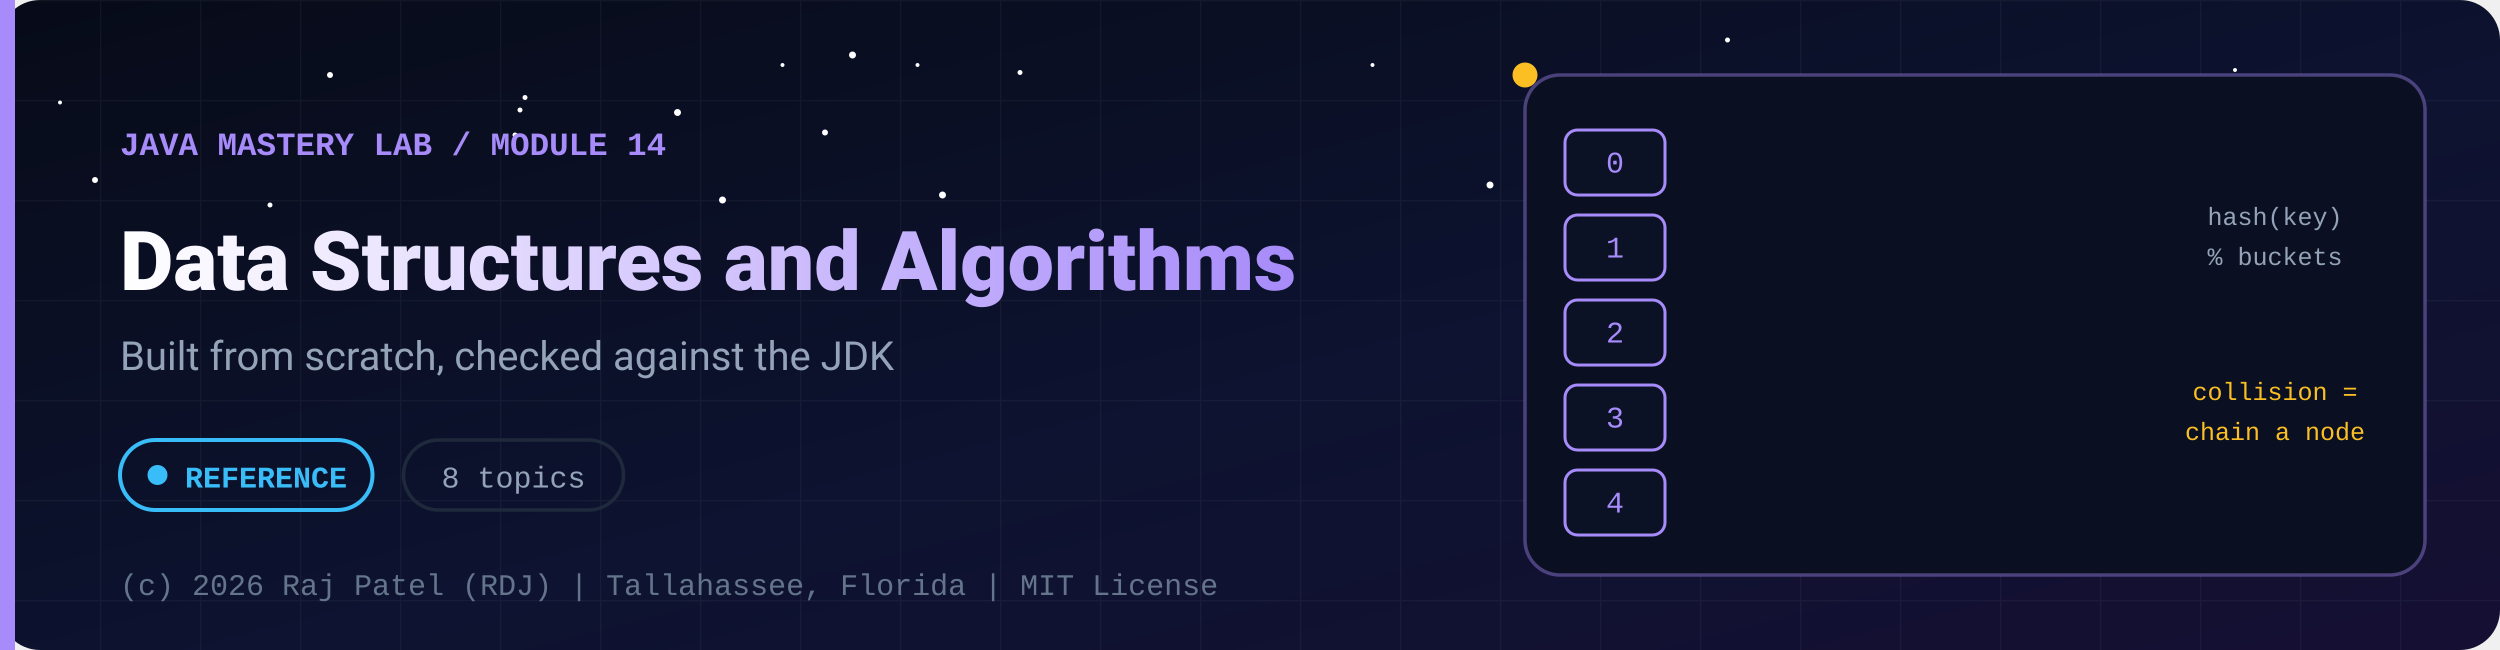
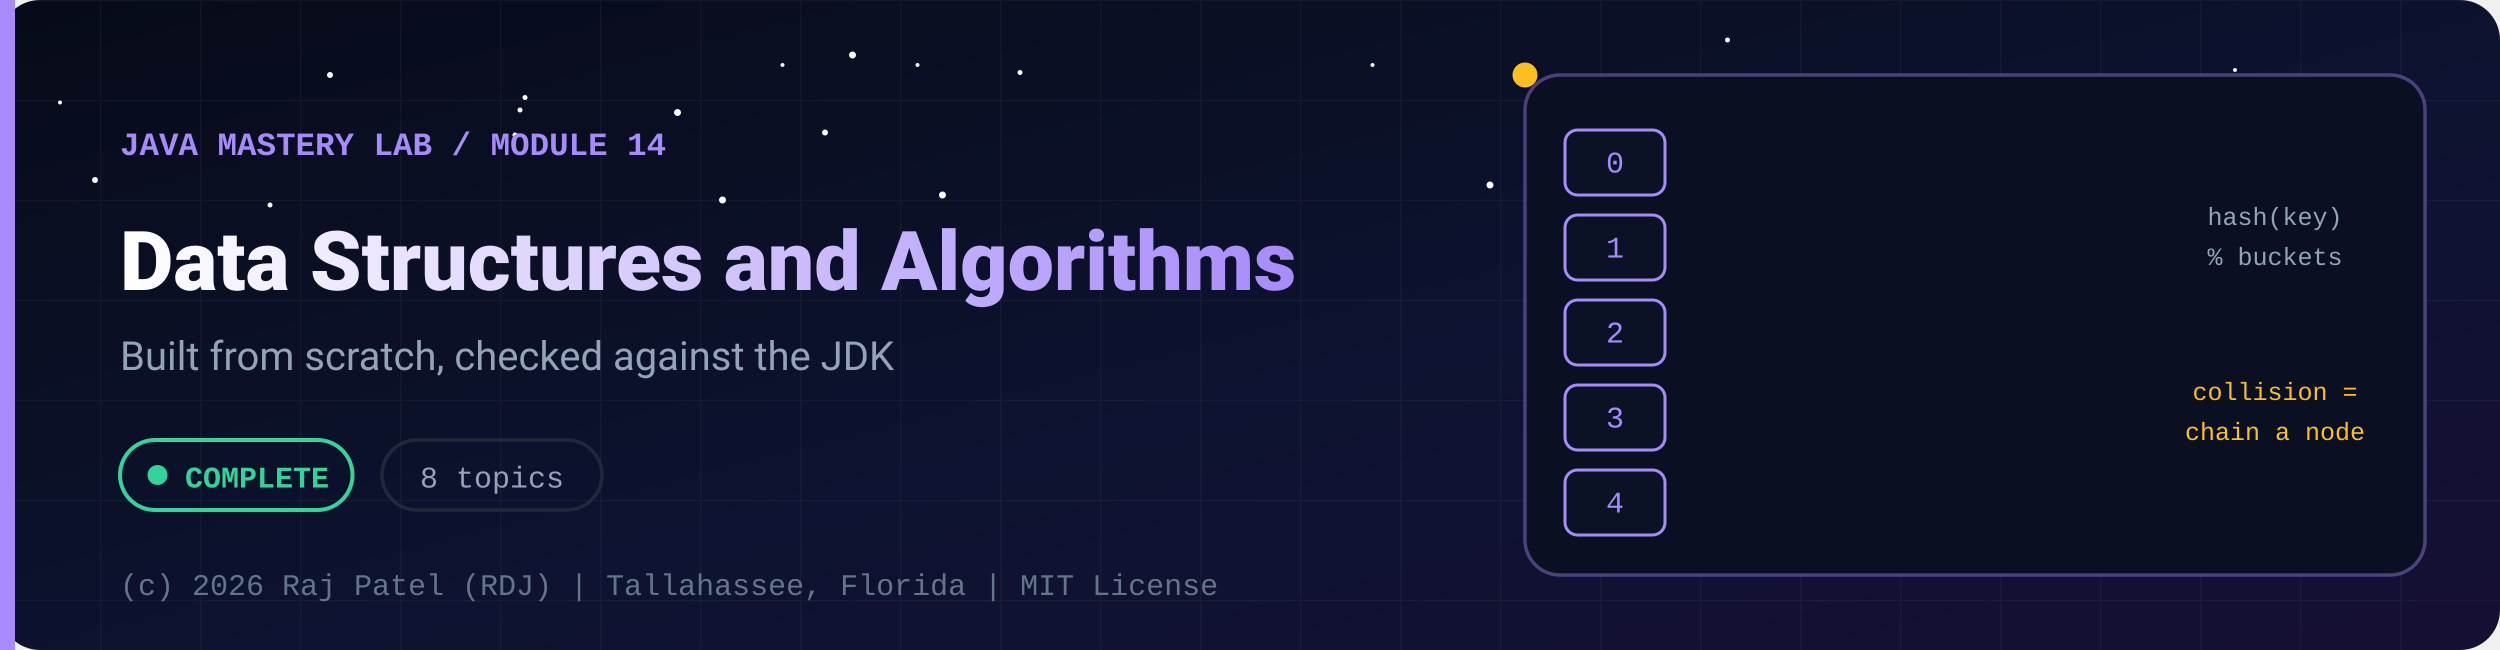
<svg xmlns="http://www.w3.org/2000/svg" viewBox="0 0 1000 260" width="1000" height="260" role="img" aria-labelledby="t d">
  <style>.sans{font-family:'Segoe UI',system-ui,-apple-system,Roboto,'Helvetica Neue',Arial,sans-serif}.mono{font-family:ui-monospace,SFMono-Regular,Menlo,Consolas,'Liberation Mono','DejaVu Sans Mono',monospace}</style>
  <defs>
    <linearGradient id="bgm13" x1="0" y1="0" x2="1" y2="1">
      <stop offset="0" stop-color="#070b18" />
      <stop offset="0.55" stop-color="#0d1330" />
      <stop offset="1" stop-color="#150f33" />
    </linearGradient>
    <pattern id="gridm13" width="40" height="40" patternUnits="userSpaceOnUse">
      <path d="M40 0H0V40" fill="none" stroke="#fff" stroke-opacity="0.045" stroke-width="1" />
    </pattern>
    <filter id="glow" x="-60%" y="-60%" width="220%" height="220%">
      <feGaussianBlur stdDeviation="3" result="b" />
      <feMerge>
        <feMergeNode in="b" />
        <feMergeNode in="SourceGraphic" />
      </feMerge>
    </filter>
    <linearGradient id="scanm13" x1="0" y1="0" x2="1" y2="0">
      <stop offset="0" stop-color="#22d3ee" stop-opacity="0" />
      <stop offset="0.5" stop-color="#22d3ee" stop-opacity="0.16" />
      <stop offset="1" stop-color="#22d3ee" stop-opacity="0" />
    </linearGradient>
    <linearGradient id="tim13" x1="0" y1="0" x2="1" y2="0">
      <stop offset="0" stop-color="#fff" />
      <stop offset="1" stop-color="#a78bfa" />
    </linearGradient>
  </defs>
  <rect width="1000" height="260" rx="16" fill="url(#bgm13)" />
  <rect width="1000" height="260" rx="16" fill="url(#gridm13)" />
  <circle cx="38" cy="72" r="1.2" fill="#fff">
    <animate attributeName="opacity" values="0.3;1;0.3" dur="2.2s" repeatCount="indefinite" />
  </circle>
  <circle cx="549" cy="26" r="0.8" fill="#fff">
    <animate attributeName="opacity" values="0.3;1;0.3" dur="2.2s" repeatCount="indefinite" />
  </circle>
  <circle cx="132" cy="30" r="1.2" fill="#fff">
    <animate attributeName="opacity" values="0.3;1;0.3" dur="3.3s" repeatCount="indefinite" />
  </circle>
  <circle cx="341" cy="22" r="1.4" fill="#fff">
    <animate attributeName="opacity" values="0.9;0.1;0.9" dur="3.3s" repeatCount="indefinite" />
  </circle>
  <circle cx="847" cy="47" r="1.0" fill="#fff">
    <animate attributeName="opacity" values="0.9;0.1;0.9" dur="2.8s" repeatCount="indefinite" />
  </circle>
  <circle cx="271" cy="45" r="1.4" fill="#fff">
    <animate attributeName="opacity" values="0.3;1;0.3" dur="2.8s" repeatCount="indefinite" />
  </circle>
  <circle cx="408" cy="29" r="1.0" fill="#fff">
    <animate attributeName="opacity" values="0.9;0.1;0.9" dur="2.8s" repeatCount="indefinite" />
  </circle>
  <circle cx="24" cy="41" r="0.8" fill="#fff">
    <animate attributeName="opacity" values="0.9;0.1;0.9" dur="3.3s" repeatCount="indefinite" />
  </circle>
  <circle cx="847" cy="70" r="1.0" fill="#fff">
    <animate attributeName="opacity" values="1;0.2;1" dur="2.2s" repeatCount="indefinite" />
  </circle>
  <circle cx="753" cy="67" r="0.8" fill="#fff">
    <animate attributeName="opacity" values="1;0.2;1" dur="2.2s" repeatCount="indefinite" />
  </circle>
  <circle cx="330" cy="53" r="1.2" fill="#fff">
    <animate attributeName="opacity" values="1;0.2;1" dur="2.8s" repeatCount="indefinite" />
  </circle>
  <circle cx="691" cy="16" r="1.0" fill="#fff">
    <animate attributeName="opacity" values="0.3;1;0.3" dur="2.8s" repeatCount="indefinite" />
  </circle>
  <circle cx="206" cy="54" r="1.0" fill="#fff">
    <animate attributeName="opacity" values="0.9;0.1;0.9" dur="3.3s" repeatCount="indefinite" />
  </circle>
  <circle cx="313" cy="26" r="0.8" fill="#fff">
    <animate attributeName="opacity" values="1;0.2;1" dur="2.8s" repeatCount="indefinite" />
  </circle>
  <circle cx="752" cy="44" r="1.0" fill="#fff">
    <animate attributeName="opacity" values="0.3;1;0.3" dur="3.3s" repeatCount="indefinite" />
  </circle>
  <circle cx="367" cy="26" r="0.8" fill="#fff">
    <animate attributeName="opacity" values="0.3;1;0.3" dur="2.2s" repeatCount="indefinite" />
  </circle>
  <circle cx="210" cy="39" r="1.0" fill="#fff">
    <animate attributeName="opacity" values="1;0.2;1" dur="3.3s" repeatCount="indefinite" />
  </circle>
  <circle cx="377" cy="78" r="1.4" fill="#fff">
    <animate attributeName="opacity" values="0.3;1;0.3" dur="4.0s" repeatCount="indefinite" />
  </circle>
  <circle cx="596" cy="74" r="1.4" fill="#fff">
    <animate attributeName="opacity" values="0.3;1;0.3" dur="2.8s" repeatCount="indefinite" />
  </circle>
  <circle cx="844" cy="69" r="1.0" fill="#fff">
    <animate attributeName="opacity" values="0.9;0.1;0.9" dur="2.8s" repeatCount="indefinite" />
  </circle>
  <circle cx="208" cy="44" r="1.0" fill="#fff">
    <animate attributeName="opacity" values="1;0.2;1" dur="4.0s" repeatCount="indefinite" />
  </circle>
  <circle cx="289" cy="80" r="1.4" fill="#fff">
    <animate attributeName="opacity" values="0.3;1;0.3" dur="3.3s" repeatCount="indefinite" />
  </circle>
  <circle cx="944" cy="36" r="0.8" fill="#fff">
    <animate attributeName="opacity" values="0.9;0.1;0.9" dur="3.3s" repeatCount="indefinite" />
  </circle>
  <circle cx="618" cy="79" r="1.4" fill="#fff">
    <animate attributeName="opacity" values="0.3;1;0.3" dur="2.8s" repeatCount="indefinite" />
  </circle>
  <circle cx="894" cy="28" r="0.8" fill="#fff">
    <animate attributeName="opacity" values="0.3;1;0.3" dur="4.0s" repeatCount="indefinite" />
  </circle>
  <circle cx="108" cy="82" r="1.0" fill="#fff">
    <animate attributeName="opacity" values="1;0.2;1" dur="2.8s" repeatCount="indefinite" />
  </circle>
  <rect x="-160" y="0" width="160" height="260" fill="url(#scanm13)">
    <animateTransform attributeName="transform" type="translate" values="0 0;1160 0" dur="9s" repeatCount="indefinite" />
  </rect>
  <rect x="0" y="0" width="6" height="260" fill="#a78bfa" />
  <text x="48" y="62" font-size="13" fill="#a78bfa" class="mono" text-anchor="start" font-weight="bold">JAVA MASTERY LAB  /  MODULE 14</text>
  <text x="48" y="116" font-size="33" font-weight="800" fill="url(#tim13)" class="sans">Data Structures and Algorithms</text>
  <text x="48" y="148" font-size="16" fill="#94a3b8" class="sans" text-anchor="start" font-weight="normal">Built from scratch, checked against the JDK</text>
-   <rect x="48" y="176" width="101" height="28" rx="14" fill="none" stroke="#38bdf8" stroke-width="1.6" />
-   <circle cx="63" cy="190" r="4" fill="#38bdf8">
-     <animate attributeName="opacity" values="1;0.3;1" keyTimes="0;0.5;1" dur="2s" begin="0s" repeatCount="indefinite" />
-   </circle>
-   <text x="74" y="195" font-size="12" fill="#38bdf8" class="mono" text-anchor="start" font-weight="bold">REFERENCE</text>
-   <rect x="161.4" y="176" width="88" height="28" rx="14" fill="none" stroke="#1e293b" stroke-width="1.4" />
-   <text x="205.4" y="195" font-size="12" fill="#94a3b8" class="mono" text-anchor="middle" font-weight="normal">8 topics</text>
+   <rect x="48" y="176" width="93" height="28" rx="14" fill="none" stroke="#34d399" stroke-width="1.6" />
+   <circle cx="63" cy="190" r="4" fill="#34d399" />
+   <text x="74" y="195" font-size="12" fill="#34d399" class="mono" text-anchor="start" font-weight="bold">COMPLETE</text>
+   <rect x="152.8" y="176" width="88" height="28" rx="14" fill="none" stroke="#1e293b" stroke-width="1.4" />
+   <text x="196.8" y="195" font-size="12" fill="#94a3b8" class="mono" text-anchor="middle" font-weight="normal">8 topics</text>
  <text x="48" y="238" font-size="12" fill="#64748b" class="mono" text-anchor="start" font-weight="normal">(c) 2026 Raj Patel (RDJ)  |  Tallahassee, Florida  |  MIT License</text>
  <g transform="translate(610,30)">
    <rect x="0" y="0" width="360" height="200" rx="14" fill="#0a1022" stroke="#a78bfa66" stroke-width="1.4" />
    <g transform="translate(0,0)">
      <rect x="16" y="22" width="40" height="26" rx="5" fill="#0b1226" stroke="#a78bfa" stroke-width="1.2" />
      <text x="36" y="39" font-size="12" fill="#a78bfa" class="mono" text-anchor="middle" font-weight="normal">0</text>
      <rect x="16" y="56" width="40" height="26" rx="5" fill="#0b1226" stroke="#a78bfa" stroke-width="1.2" />
      <text x="36" y="73" font-size="12" fill="#a78bfa" class="mono" text-anchor="middle" font-weight="normal">1</text>
      <rect x="16" y="90" width="40" height="26" rx="5" fill="#0b1226" stroke="#a78bfa" stroke-width="1.2" />
      <text x="36" y="107" font-size="12" fill="#a78bfa" class="mono" text-anchor="middle" font-weight="normal">2</text>
      <rect x="16" y="124" width="40" height="26" rx="5" fill="#0b1226" stroke="#a78bfa" stroke-width="1.2" />
      <text x="36" y="141" font-size="12" fill="#a78bfa" class="mono" text-anchor="middle" font-weight="normal">3</text>
      <rect x="16" y="158" width="40" height="26" rx="5" fill="#0b1226" stroke="#a78bfa" stroke-width="1.2" />
      <text x="36" y="175" font-size="12" fill="#a78bfa" class="mono" text-anchor="middle" font-weight="normal">4</text>
      <g opacity="0">
        <animate attributeName="opacity" values="0;0;1;1;0;0" keyTimes="0;0.111;0.139;0.933;0.961;1" dur="9s" begin="0s" repeatCount="indefinite" />
        <line x1="56" y1="69" x2="80" y2="69" stroke="#475569" stroke-width="1.4" />
        <rect x="80" y="56" width="64" height="26" rx="5" fill="#0b1226" stroke="#a78bfa" stroke-width="1.2" />
        <text x="112" y="73" font-size="11" fill="#a78bfa" class="mono" text-anchor="middle" font-weight="normal">k3</text>
      </g>
      <g opacity="0">
        <animate attributeName="opacity" values="0;0;1;1;0;0" keyTimes="0;0.222;0.25;0.933;0.961;1" dur="9s" begin="0s" repeatCount="indefinite" />
        <line x1="56" y1="137" x2="80" y2="137" stroke="#475569" stroke-width="1.4" />
        <rect x="80" y="124" width="64" height="26" rx="5" fill="#0b1226" stroke="#a78bfa" stroke-width="1.2" />
        <text x="112" y="141" font-size="11" fill="#a78bfa" class="mono" text-anchor="middle" font-weight="normal">k1</text>
      </g>
      <g opacity="0">
        <animate attributeName="opacity" values="0;0;1;1;0;0" keyTimes="0;0.333;0.361;0.933;0.961;1" dur="9s" begin="0s" repeatCount="indefinite" />
        <line x1="146" y1="137" x2="170" y2="137" stroke="#475569" stroke-width="1.4" />
        <rect x="170" y="124" width="64" height="26" rx="5" fill="#0b1226" stroke="#a78bfa" stroke-width="1.2" />
        <text x="202" y="141" font-size="11" fill="#a78bfa" class="mono" text-anchor="middle" font-weight="normal">k4</text>
      </g>
      <g opacity="0">
        <animate attributeName="opacity" values="0;0;1;1;0;0" keyTimes="0;0.444;0.472;0.933;0.961;1" dur="9s" begin="0s" repeatCount="indefinite" />
        <line x1="56" y1="171" x2="80" y2="171" stroke="#475569" stroke-width="1.4" />
        <rect x="80" y="158" width="64" height="26" rx="5" fill="#0b1226" stroke="#a78bfa" stroke-width="1.2" />
        <text x="112" y="175" font-size="11" fill="#a78bfa" class="mono" text-anchor="middle" font-weight="normal">k2</text>
      </g>
      <text x="300" y="60" font-size="10" fill="#94a3b8" class="mono" text-anchor="middle" font-weight="normal">hash(key)</text>
      <text x="300" y="76" font-size="10" fill="#94a3b8" class="mono" text-anchor="middle" font-weight="normal">% buckets</text>
      <text x="300" y="130" font-size="10" fill="#fbbf24" class="mono" text-anchor="middle" font-weight="normal">collision =</text>
      <text x="300" y="146" font-size="10" fill="#fbbf24" class="mono" text-anchor="middle" font-weight="normal">chain a node</text>
      <circle cx="0" cy="0" r="5" fill="#fbbf24">
        <animateMotion path="M270,20 L270,95 L240,95" dur="3.5s" begin="0s" repeatCount="indefinite" />
      </circle>
    </g>
  </g>
</svg>
